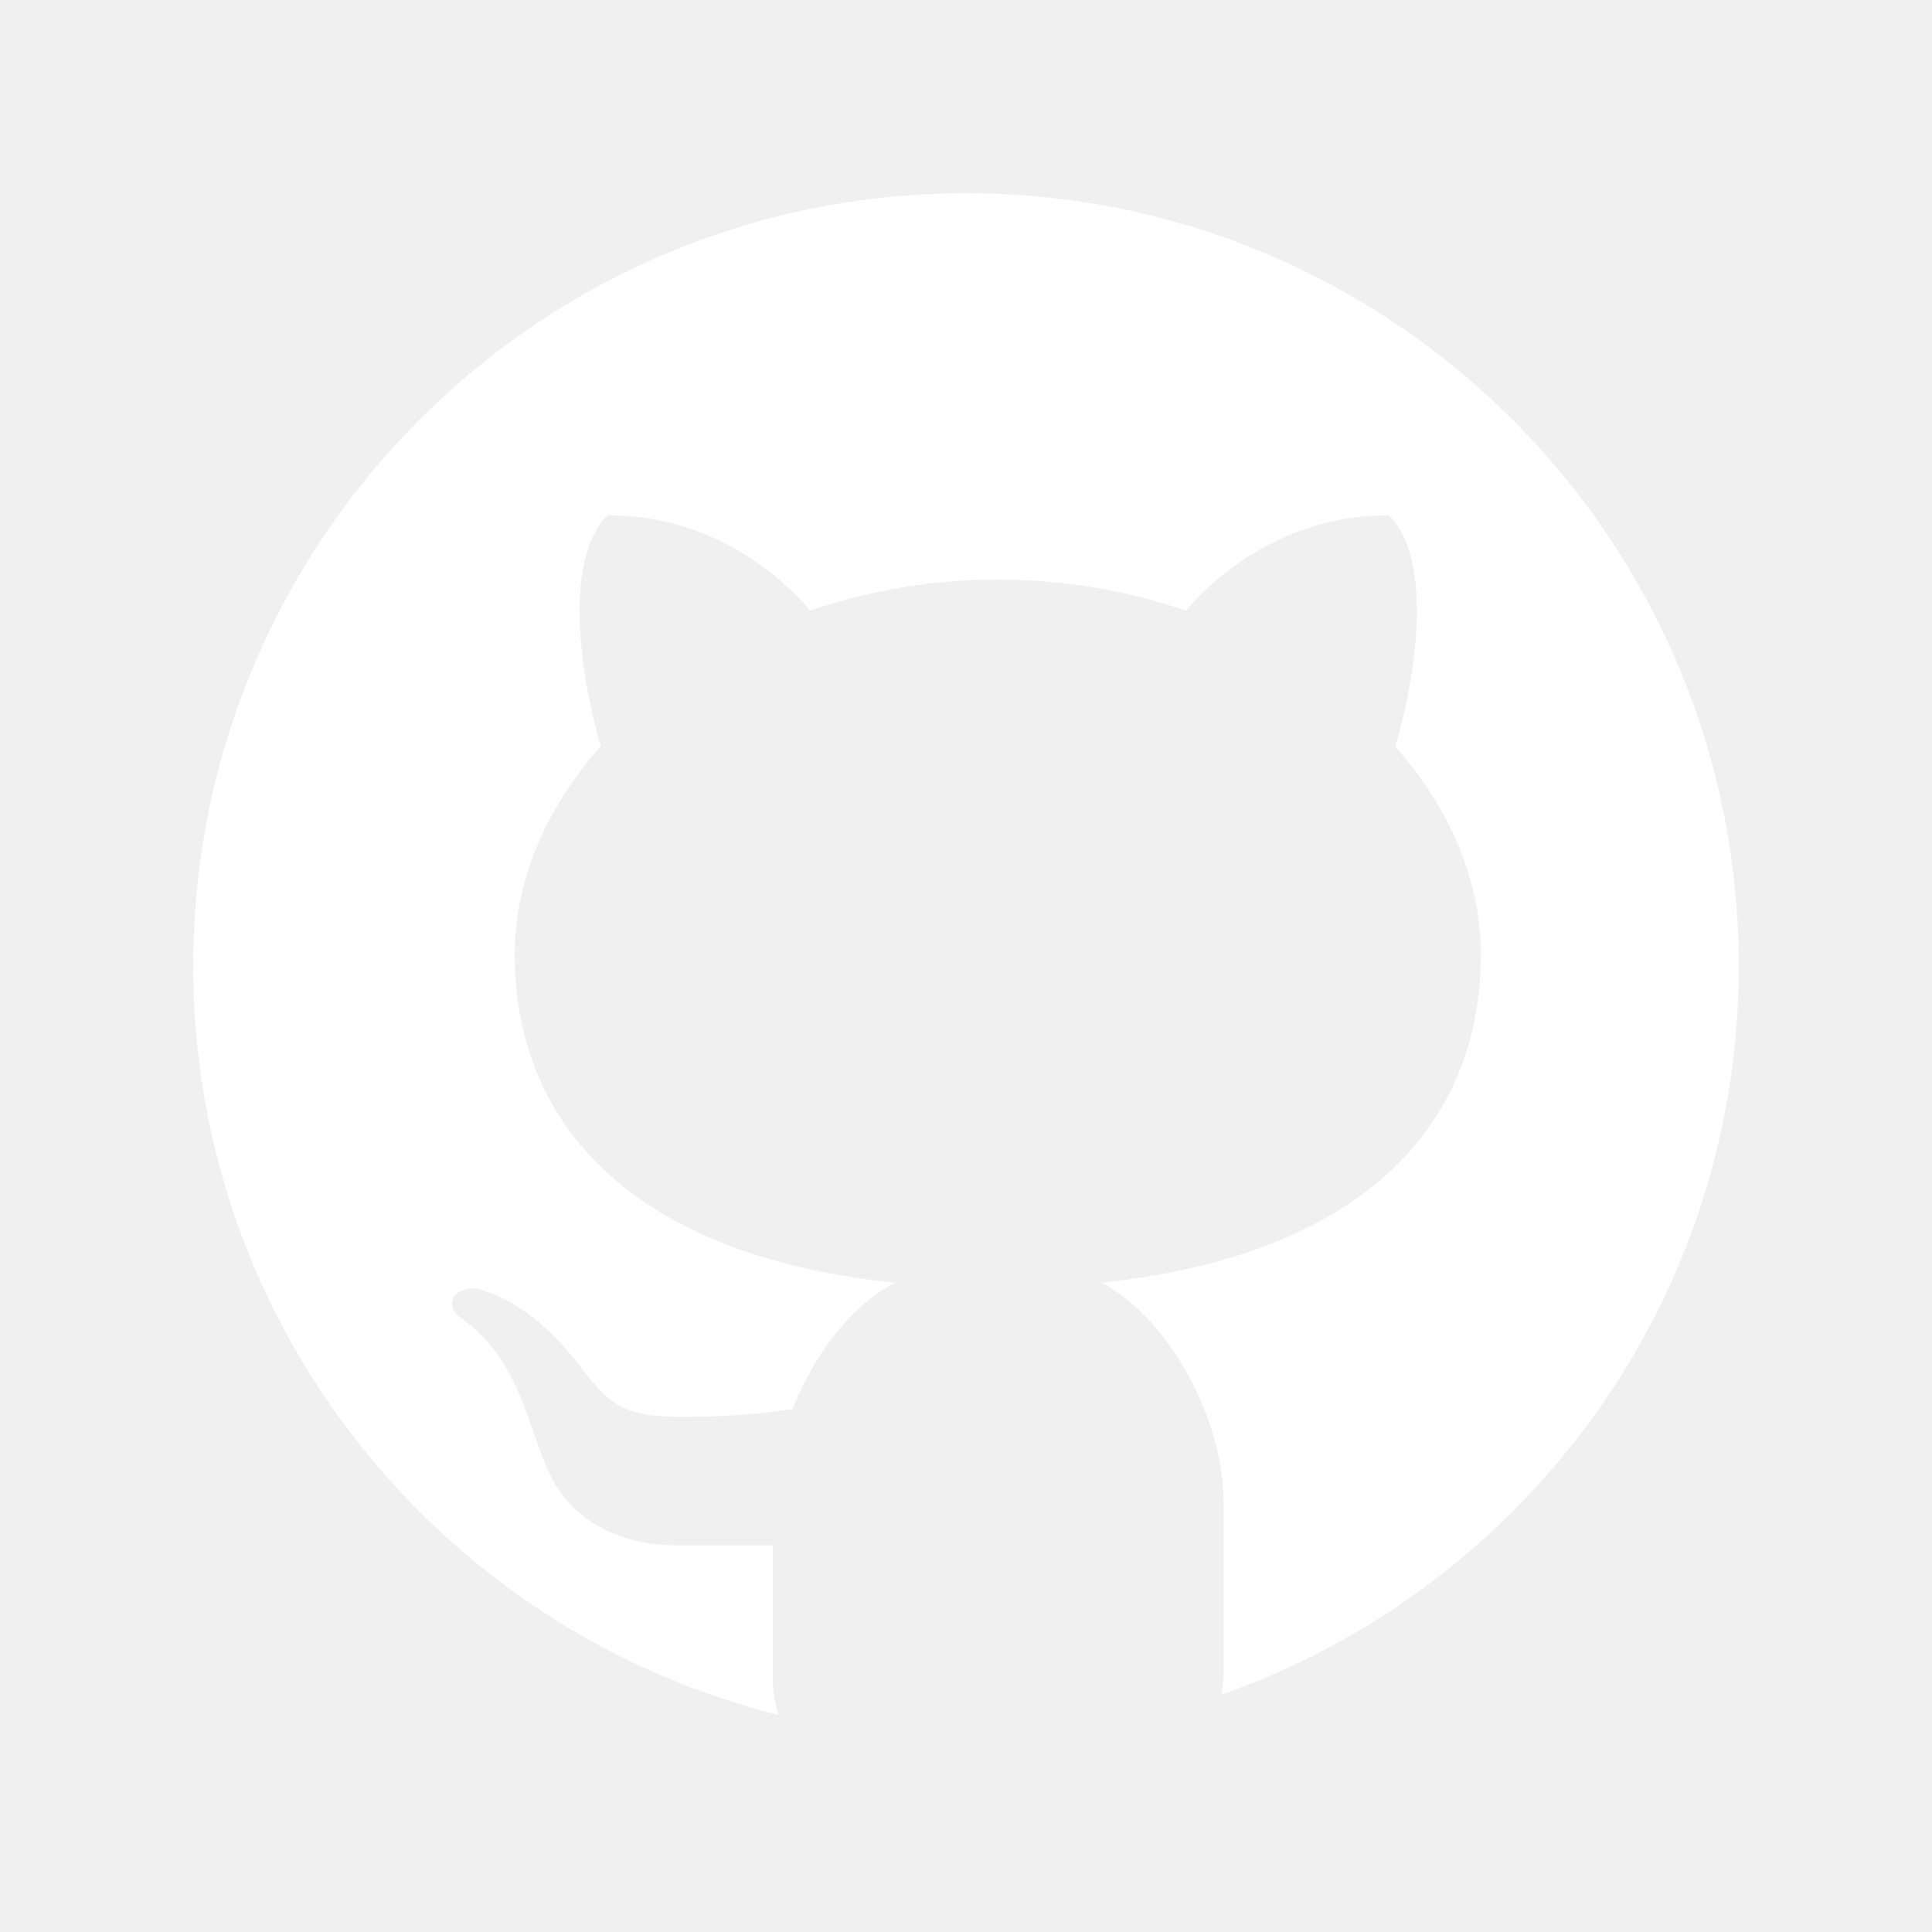
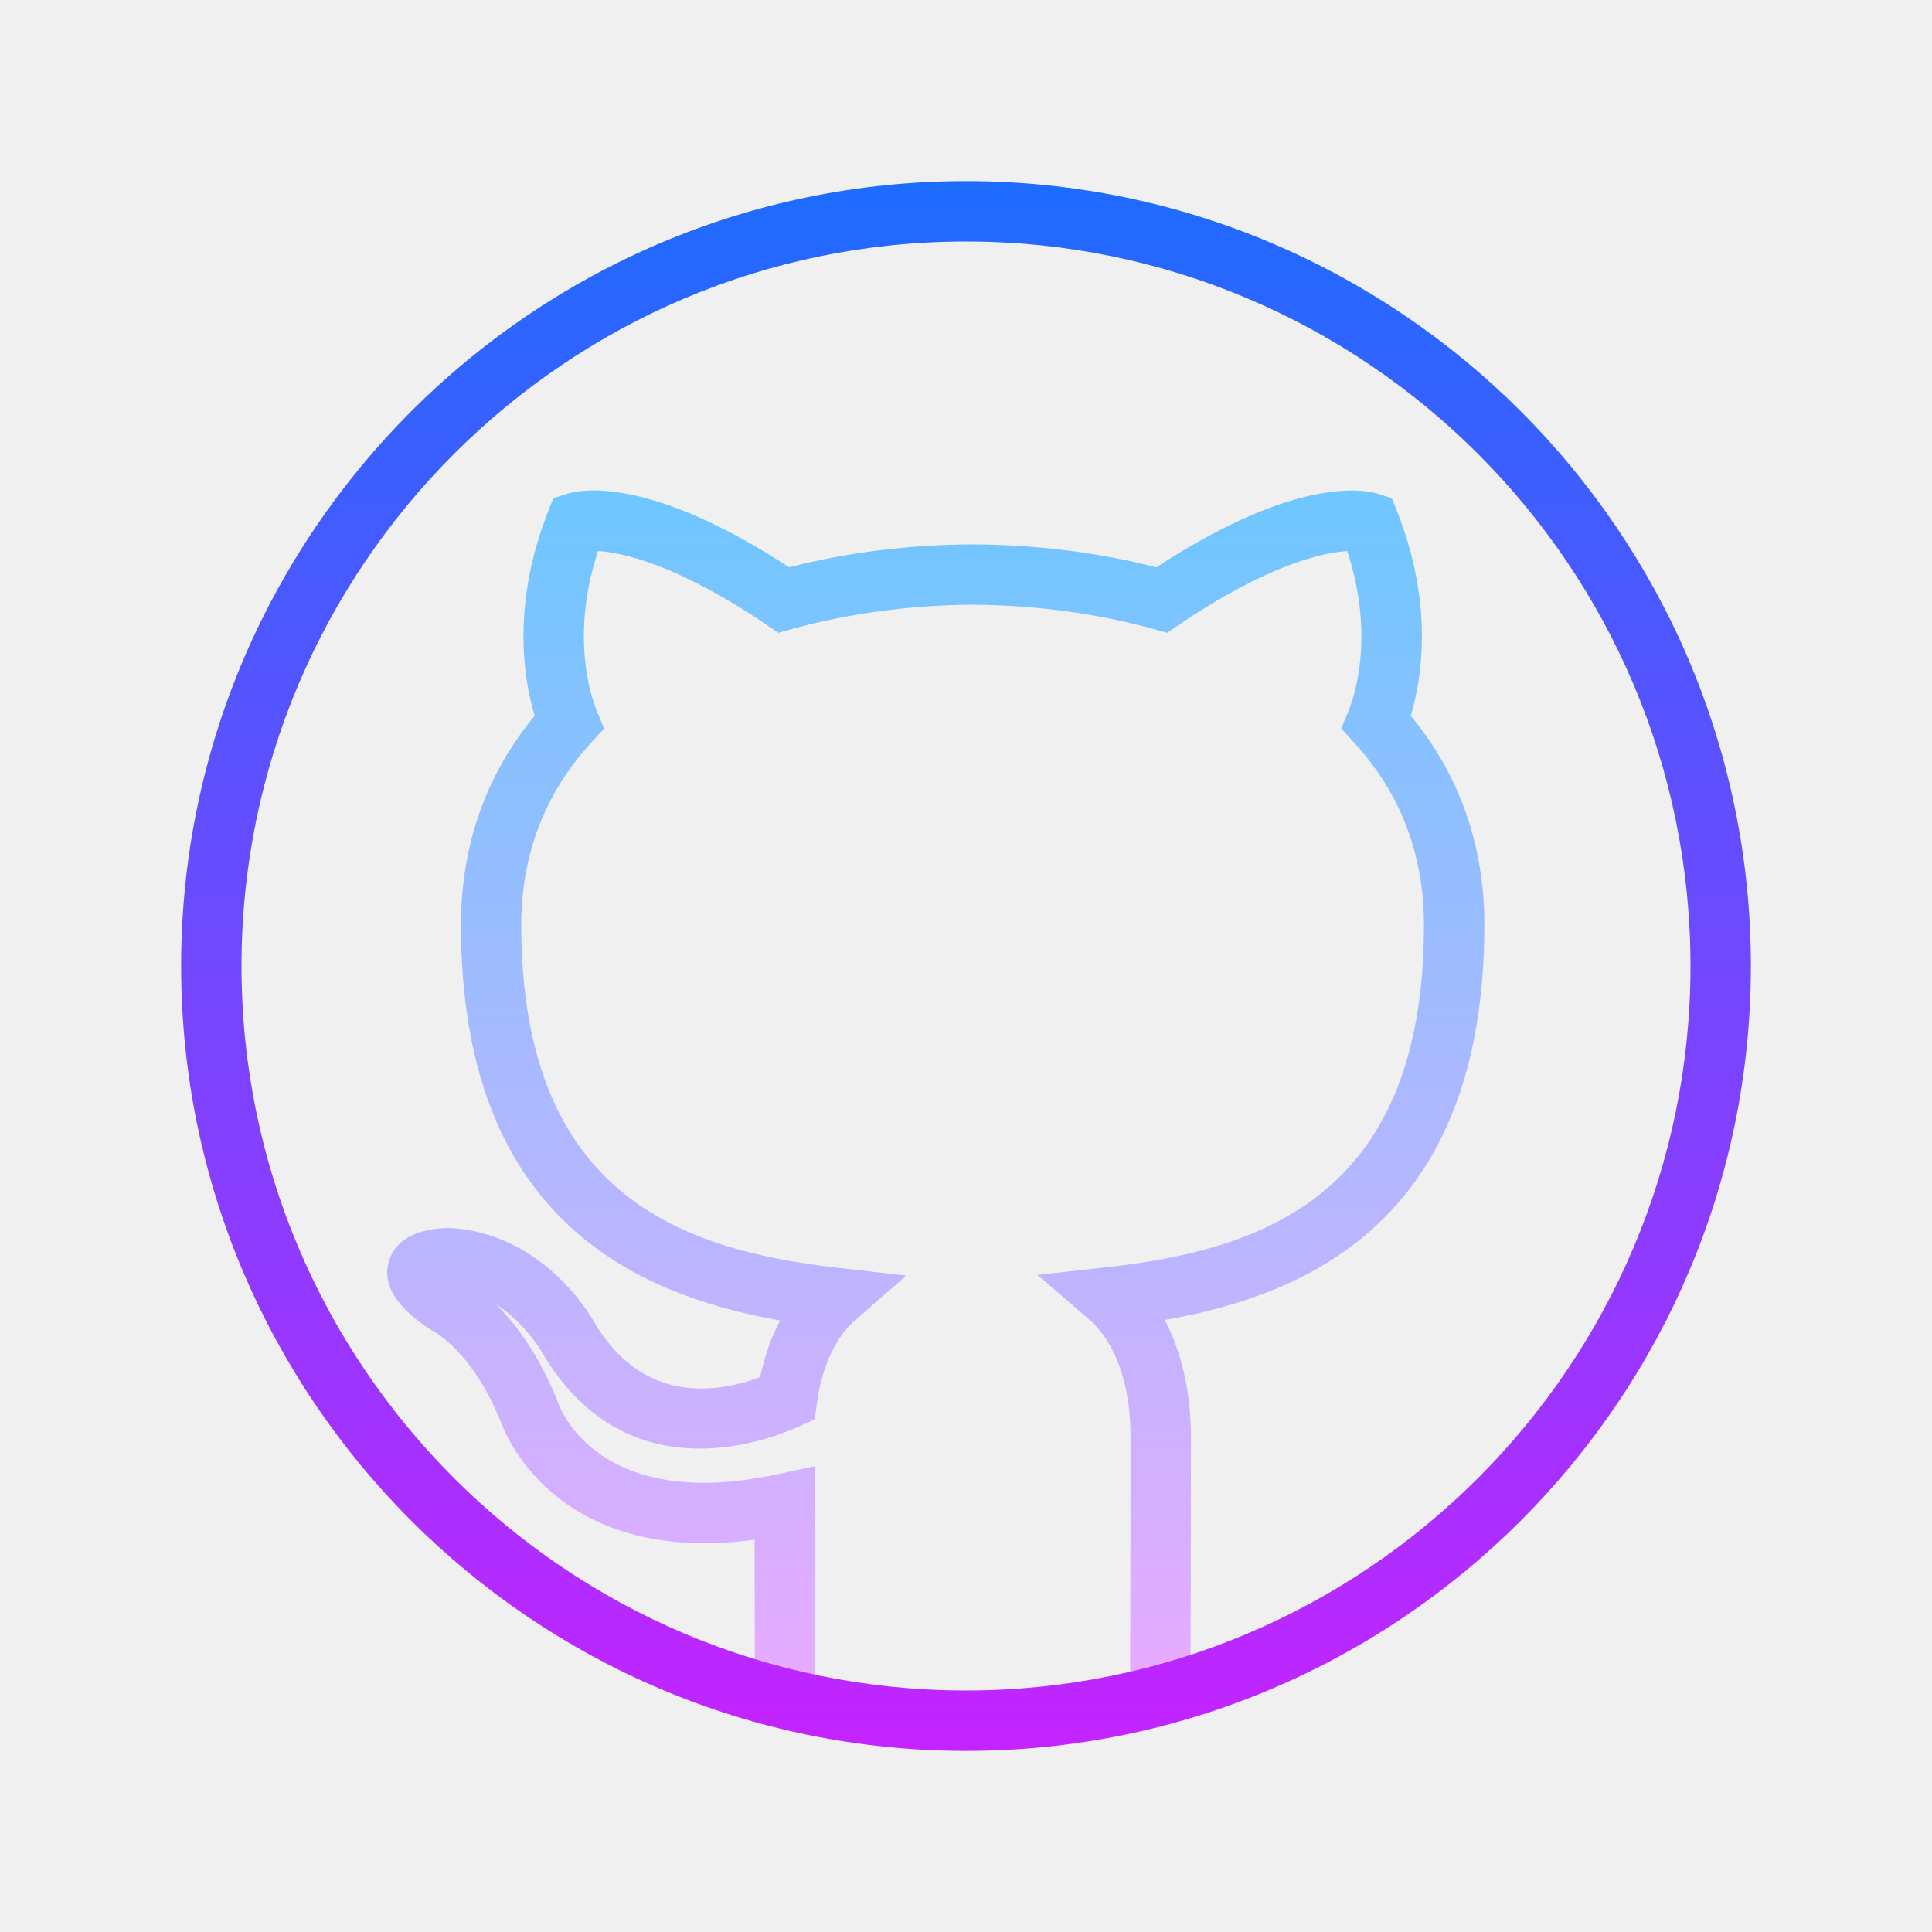
- <svg xmlns="http://www.w3.org/2000/svg" viewBox="0,0,256,256" width="65px" height="65px">
-   <g fill="#ffffff" fill-rule="nonzero" stroke="none" stroke-width="1" stroke-linecap="butt" stroke-linejoin="miter" stroke-miterlimit="10" stroke-dasharray="" stroke-dashoffset="0" font-family="none" font-weight="none" font-size="none" text-anchor="none" style="mix-blend-mode: normal">
-     <g transform="scale(8.53333,8.53333)">
-       <path d="M15,3c-6.627,0 -12,5.373 -12,12c0,5.623 3.872,10.328 9.092,11.63c-0.056,-0.162 -0.092,-0.35 -0.092,-0.583v-2.051c-0.487,0 -1.303,0 -1.508,0c-0.821,0 -1.551,-0.353 -1.905,-1.009c-0.393,-0.729 -0.461,-1.844 -1.435,-2.526c-0.289,-0.227 -0.069,-0.486 0.264,-0.451c0.615,0.174 1.125,0.596 1.605,1.222c0.478,0.627 0.703,0.769 1.596,0.769c0.433,0 1.081,-0.025 1.691,-0.121c0.328,-0.833 0.895,-1.6 1.588,-1.962c-3.996,-0.411 -5.903,-2.399 -5.903,-5.098c0,-1.162 0.495,-2.286 1.336,-3.233c-0.276,-0.94 -0.623,-2.857 0.106,-3.587c1.798,0 2.885,1.166 3.146,1.481c0.896,-0.307 1.88,-0.481 2.914,-0.481c1.036,0 2.024,0.174 2.922,0.483c0.258,-0.313 1.346,-1.483 3.148,-1.483c0.732,0.731 0.381,2.656 0.102,3.594c0.836,0.945 1.328,2.066 1.328,3.226c0,2.697 -1.904,4.684 -5.894,5.097c1.098,0.573 1.899,2.183 1.899,3.396v2.734c0,0.104 -0.023,0.179 -0.035,0.268c4.676,-1.639 8.035,-6.079 8.035,-11.315c0,-6.627 -5.373,-12 -12,-12z" />
-     </g>
-   </g>
+ <svg xmlns="http://www.w3.org/2000/svg" viewBox="0 0 64 64" width="64px" height="64px">
+   <linearGradient id="KpzH_ttTMIjq8dhx1zD2pa" x1="30.999" x2="30.999" y1="16" y2="55.342" gradientUnits="userSpaceOnUse" spreadMethod="reflect">
+     <stop offset="0" stop-color="#6dc7ff" />
+     <stop offset="1" stop-color="#e6abff" />
+   </linearGradient>
+   <path fill="url(#KpzH_ttTMIjq8dhx1zD2pa)" d="M25.008,56.007c-0.003-0.368-0.006-1.962-0.009-3.454l-0.003-1.55 c-6.729,0.915-8.358-3.78-8.376-3.83c-0.934-2.368-2.211-3.045-2.266-3.073l-0.124-0.072c-0.463-0.316-1.691-1.157-1.342-2.263 c0.315-0.997,1.536-1.1,2.091-1.082c3.074,0.215,4.63,2.978,4.694,3.095c1.569,2.689,3.964,2.411,5.509,1.844 c0.144-0.688,0.367-1.32,0.659-1.878C20.885,42.865,15.27,40.229,15.27,30.64c0-2.633,0.82-4.96,2.441-6.929 c-0.362-1.206-0.774-3.666,0.446-6.765l0.174-0.442l0.452-0.144c0.416-0.137,2.688-0.624,7.359,2.433 c1.928-0.494,3.969-0.749,6.074-0.759c2.115,0.01,4.158,0.265,6.09,0.759c4.667-3.058,6.934-2.565,7.351-2.433l0.451,0.145 l0.174,0.44c1.225,3.098,0.813,5.559,0.451,6.766c1.618,1.963,2.438,4.291,2.438,6.929c0,9.591-5.621,12.219-10.588,13.087 c0.563,1.065,0.868,2.402,0.868,3.878c0,1.683-0.007,7.204-0.015,8.402l-2-0.014c0.008-1.196,0.015-6.708,0.015-8.389 c0-2.442-0.943-3.522-1.35-3.874l-1.73-1.497l2.274-0.253c5.205-0.578,10.525-2.379,10.525-11.341c0-2.33-0.777-4.361-2.31-6.036 l-0.43-0.469l0.242-0.587c0.166-0.401,0.894-2.442-0.043-5.291c-0.758,0.045-2.568,0.402-5.584,2.447l-0.384,0.259l-0.445-0.123 c-1.863-0.518-3.938-0.796-6.001-0.806c-2.052,0.01-4.124,0.288-5.984,0.806l-0.445,0.123l-0.383-0.259 c-3.019-2.044-4.833-2.404-5.594-2.449c-0.935,2.851-0.206,4.892-0.04,5.293l0.242,0.587l-0.429,0.469 c-1.536,1.681-2.314,3.712-2.314,6.036c0,8.958,5.31,10.77,10.504,11.361l2.252,0.256l-1.708,1.49 c-0.372,0.325-1.03,1.112-1.254,2.727l-0.075,0.549l-0.506,0.227c-1.321,0.592-5.839,2.162-8.548-2.485 c-0.015-0.025-0.544-0.945-1.502-1.557c0.646,0.639,1.433,1.673,2.068,3.287c0.066,0.19,1.357,3.622,7.28,2.339l1.206-0.262 l0.012,3.978c0.003,1.487,0.006,3.076,0.009,3.444L25.008,56.007z" />
+   <linearGradient id="KpzH_ttTMIjq8dhx1zD2pb" x1="32" x2="32" y1="5" y2="59.167" gradientUnits="userSpaceOnUse" spreadMethod="reflect">
+     <stop offset="0" stop-color="#1a6dff" />
+     <stop offset="1" stop-color="#c822ff" />
+   </linearGradient>
+   <path fill="url(#KpzH_ttTMIjq8dhx1zD2pb)" d="M32,58C17.663,58,6,46.337,6,32S17.663,6,32,6s26,11.663,26,26S46.337,58,32,58z M32,8 C18.767,8,8,18.767,8,32s10.767,24,24,24s24-10.767,24-24S45.233,8,32,8z" />
</svg>
